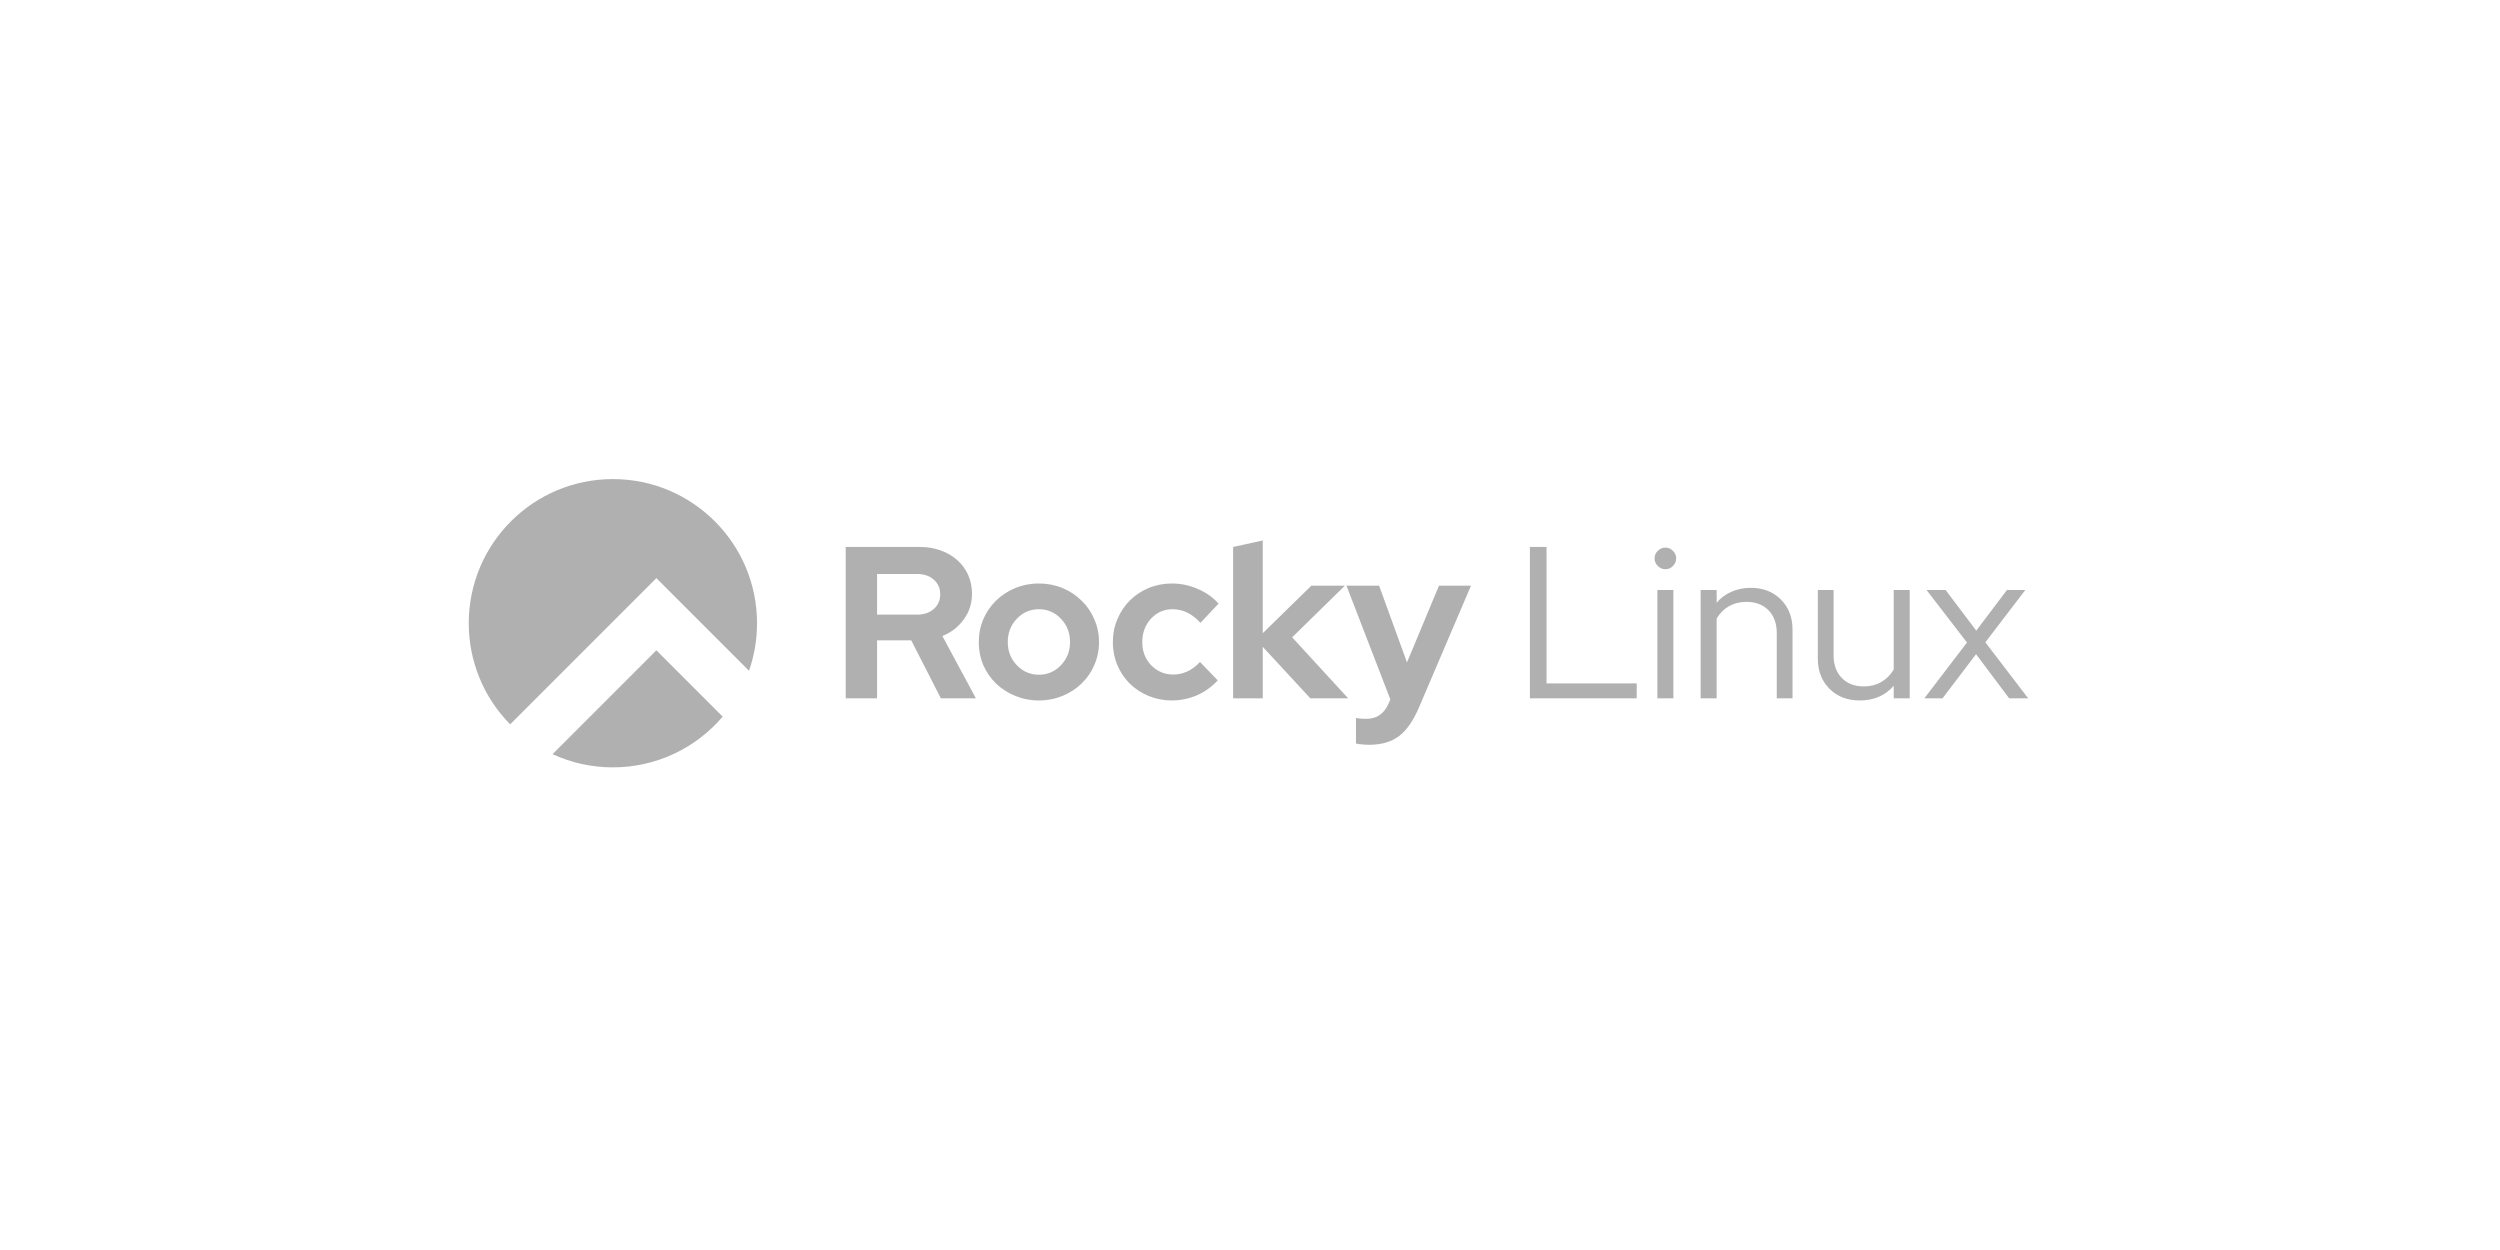
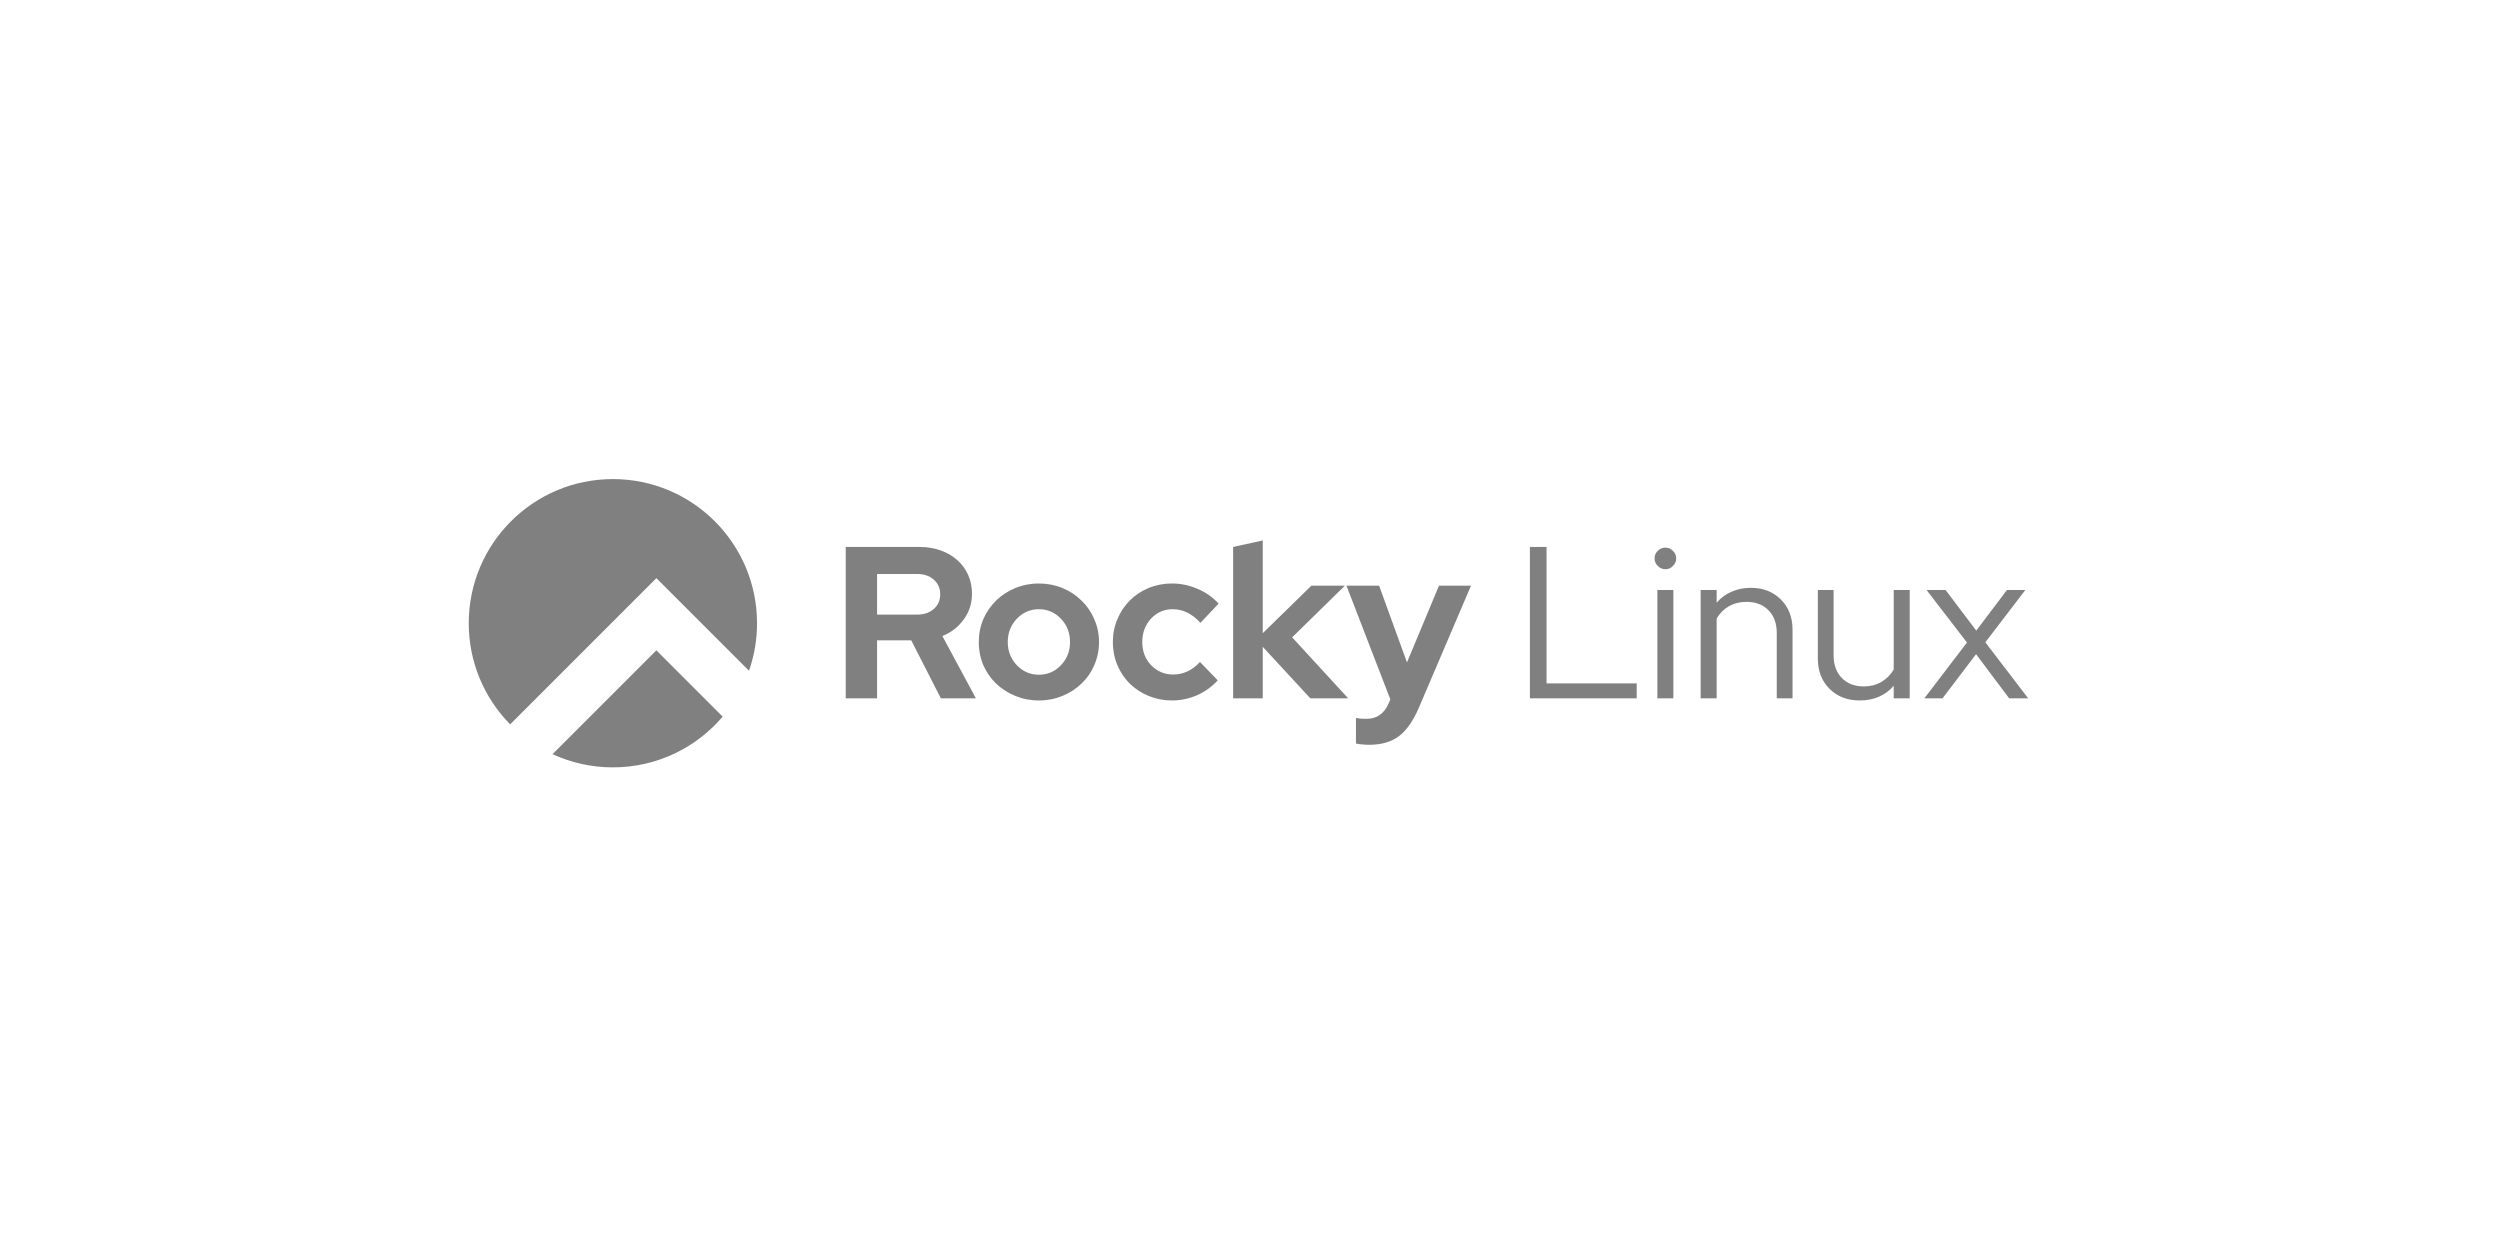
<svg xmlns="http://www.w3.org/2000/svg" width="400" height="200">
-   <g fill="#b0b0b0" fill-rule="evenodd">
+   <g fill="#808080" fill-rule="evenodd">
    <path d="M119.842 107.322a23.028 23.028 0 001.283-7.606c0-12.737-10.325-23.062-23.062-23.062C85.325 76.654 75 86.979 75 99.716a22.988 22.988 0 006.625 16.177L105.02 92.5l5.776 5.776 9.047 9.047zm-4.213 7.338l-10.61-10.61-16.614 16.615a22.977 22.977 0 009.658 2.114c7.036 0 13.336-3.151 17.566-8.119z" />
    <path d="M135.316 111.728V87.512h11.831c1.223 0 2.341.185 3.356.554 1.038.369 1.926.888 2.664 1.557a6.78 6.78 0 011.73 2.352c.414.922.622 1.937.622 3.044 0 1.522-.438 2.883-1.315 4.082-.853 1.2-1.995 2.087-3.424 2.664l5.362 9.963h-5.605l-4.739-9.271h-5.466v9.271h-5.016zm11.382-19.891h-6.366v6.503h6.366c1.13 0 2.03-.3 2.698-.9.692-.599 1.038-1.383 1.038-2.352 0-.968-.346-1.752-1.038-2.352-.669-.6-1.568-.9-2.698-.9zm9.909 10.897c0-1.315.242-2.537.726-3.667a9.359 9.359 0 012.041-2.975 9.608 9.608 0 013.079-2.007 9.805 9.805 0 013.77-.726c1.338 0 2.595.242 3.771.726a9.211 9.211 0 013.045 2.007 8.67 8.67 0 012.04 2.975c.508 1.13.762 2.352.762 3.667a9.088 9.088 0 01-.761 3.701 8.754 8.754 0 01-2.041 2.94c-.854.83-1.869 1.488-3.045 1.972a9.805 9.805 0 01-3.77.727 9.805 9.805 0 01-3.771-.727 9.92 9.92 0 01-3.079-1.971 9.468 9.468 0 01-2.041-2.94 9.46 9.46 0 01-.726-3.702zm9.617 5.223c1.383 0 2.56-.507 3.528-1.522.969-1.015 1.453-2.248 1.453-3.701 0-1.476-.484-2.722-1.453-3.737-.968-1.014-2.145-1.522-3.528-1.522-1.384 0-2.56.508-3.529 1.522-.969 1.015-1.453 2.26-1.453 3.737 0 1.453.484 2.686 1.453 3.701.969 1.015 2.145 1.522 3.529 1.522zm21.486-.034a5.25 5.25 0 002.249-.485c.715-.323 1.395-.83 2.041-1.522l2.837 2.94a9.868 9.868 0 01-3.321 2.388c-1.292.553-2.63.83-4.013.83a9.716 9.716 0 01-3.736-.727 9.596 9.596 0 01-3.01-1.971 9.28 9.28 0 01-1.972-2.94 9.46 9.46 0 01-.726-3.702c0-1.315.242-2.537.726-3.667a9.183 9.183 0 011.972-2.975 9.302 9.302 0 013.01-2.007 9.716 9.716 0 013.736-.726c1.43 0 2.802.288 4.117.864a9.4 9.4 0 013.355 2.353l-2.906 3.079c-.646-.715-1.337-1.257-2.075-1.626a5.263 5.263 0 00-2.387-.554c-1.361 0-2.514.508-3.46 1.522-.922 1.015-1.384 2.26-1.384 3.737 0 1.476.473 2.71 1.419 3.701.968.992 2.145 1.488 3.528 1.488zm9.59 3.805V87.512l4.74-1.038v14.841l7.784-7.61h5.362l-8.441 8.268 8.96 9.755h-6.054l-7.61-8.233v8.233h-4.74zm24.878.83l.277-.657-7.023-18.196h5.224l4.463 12.28 5.12-12.28h5.12l-8.303 19.441c-.923 2.168-1.995 3.713-3.217 4.636-1.223.922-2.814 1.384-4.774 1.384-.415 0-.82-.023-1.211-.07a4.108 4.108 0 01-.9-.138v-4.082c.231.046.473.08.727.104.254.023.565.034.934.034.853 0 1.568-.207 2.145-.622.6-.415 1.072-1.027 1.418-1.834zm22.606-.83V87.512h2.664v21.829h14.426v2.387h-17.09zm21.674-20.653c-.461 0-.865-.173-1.21-.518-.347-.346-.52-.75-.52-1.211 0-.485.173-.888.52-1.211.345-.346.749-.519 1.21-.519.484 0 .888.173 1.21.519.347.323.52.726.52 1.21 0 .462-.173.866-.52 1.212a1.587 1.587 0 01-1.21.518zm1.28 3.321v17.332h-2.56V94.396h2.56zm4.366 17.332V94.396h2.56v2.041a6.388 6.388 0 012.387-1.764c.922-.415 1.948-.622 3.078-.622 1.96 0 3.564.622 4.809 1.868 1.245 1.245 1.868 2.86 1.868 4.843v10.966h-2.525v-10.447c0-1.522-.439-2.733-1.315-3.633-.876-.9-2.052-1.349-3.528-1.349-1.038 0-1.972.23-2.803.692-.807.461-1.464 1.119-1.971 1.972v12.765h-2.56zm21.273-17.332v10.448c0 1.522.438 2.733 1.314 3.632.877.9 2.053 1.35 3.529 1.35 1.038 0 1.96-.231 2.768-.693a5.577 5.577 0 002.006-2.006v-12.73h2.56v17.331h-2.56v-2.006a6.388 6.388 0 01-2.387 1.764c-.9.392-1.914.588-3.044.588-1.984 0-3.598-.623-4.843-1.868-1.246-1.246-1.868-2.86-1.868-4.843V94.396h2.525zm14.523 17.332l6.815-8.925-6.469-8.407h3.044l4.913 6.504 4.913-6.504h2.94l-6.4 8.372 6.85 8.96h-3.044l-5.293-7.057-5.363 7.057H307.9z" fill-rule="nonzero" />
  </g>
</svg>
